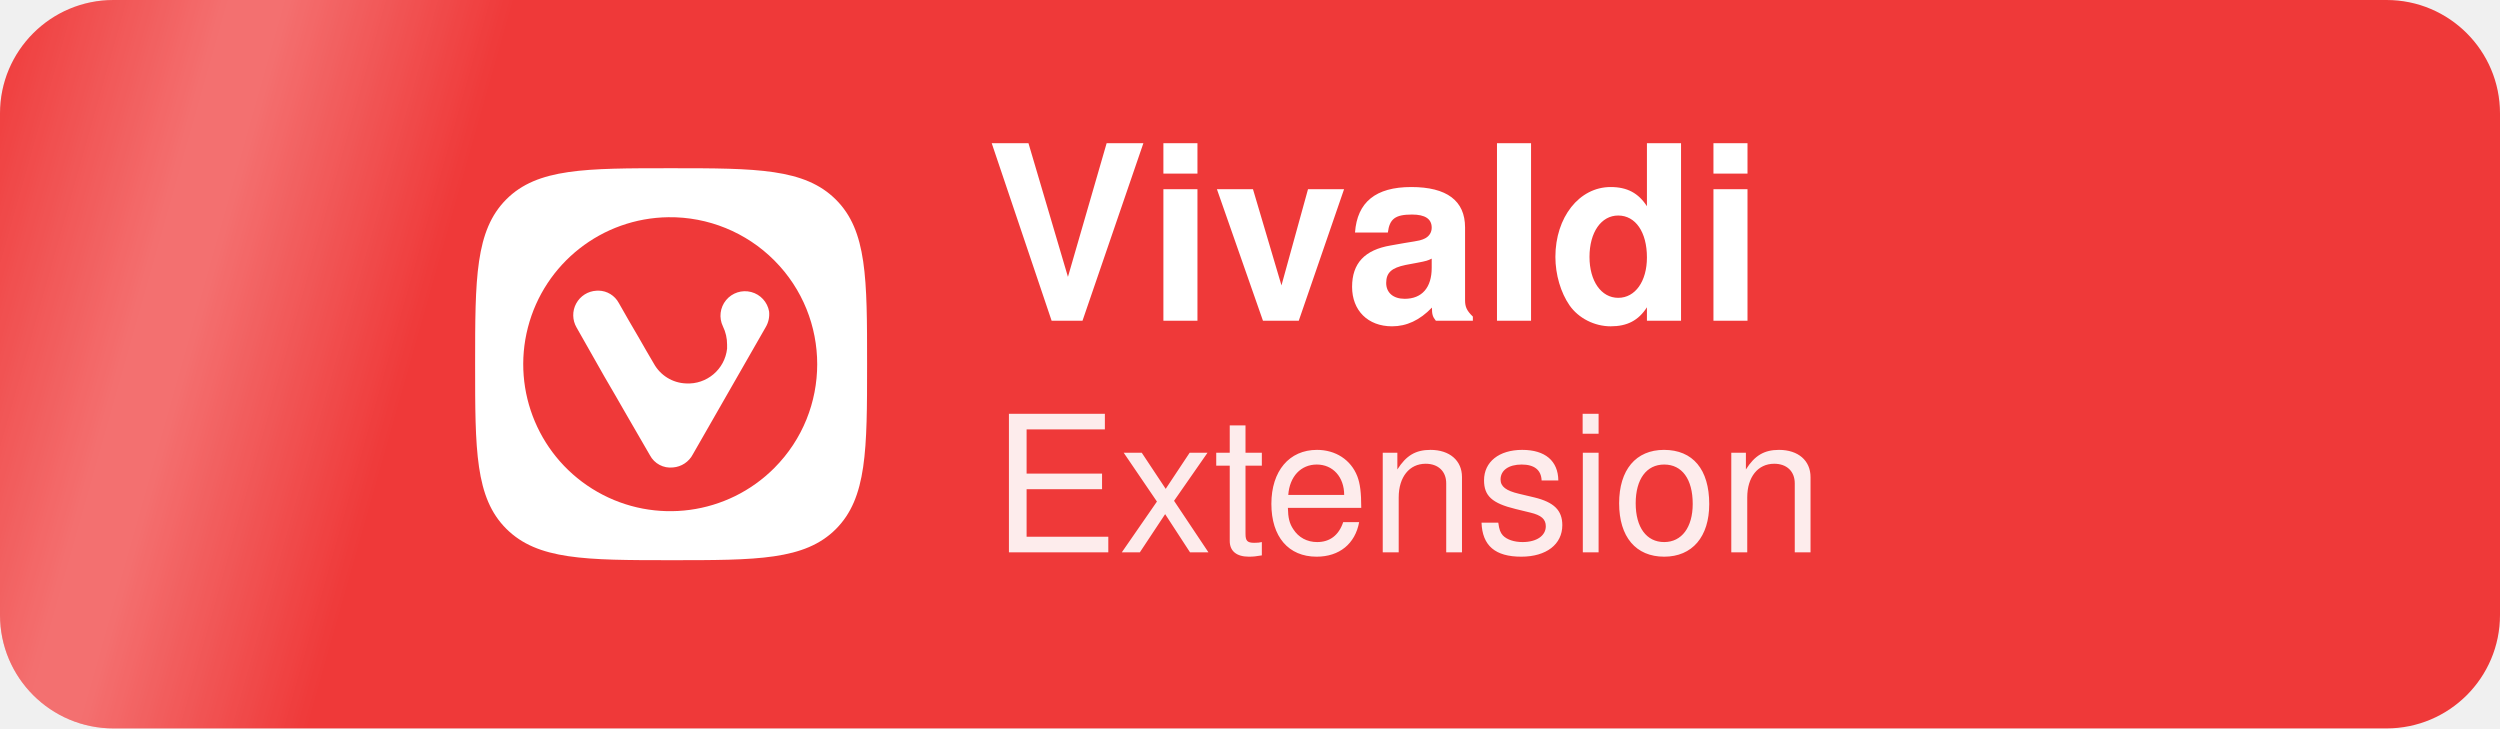
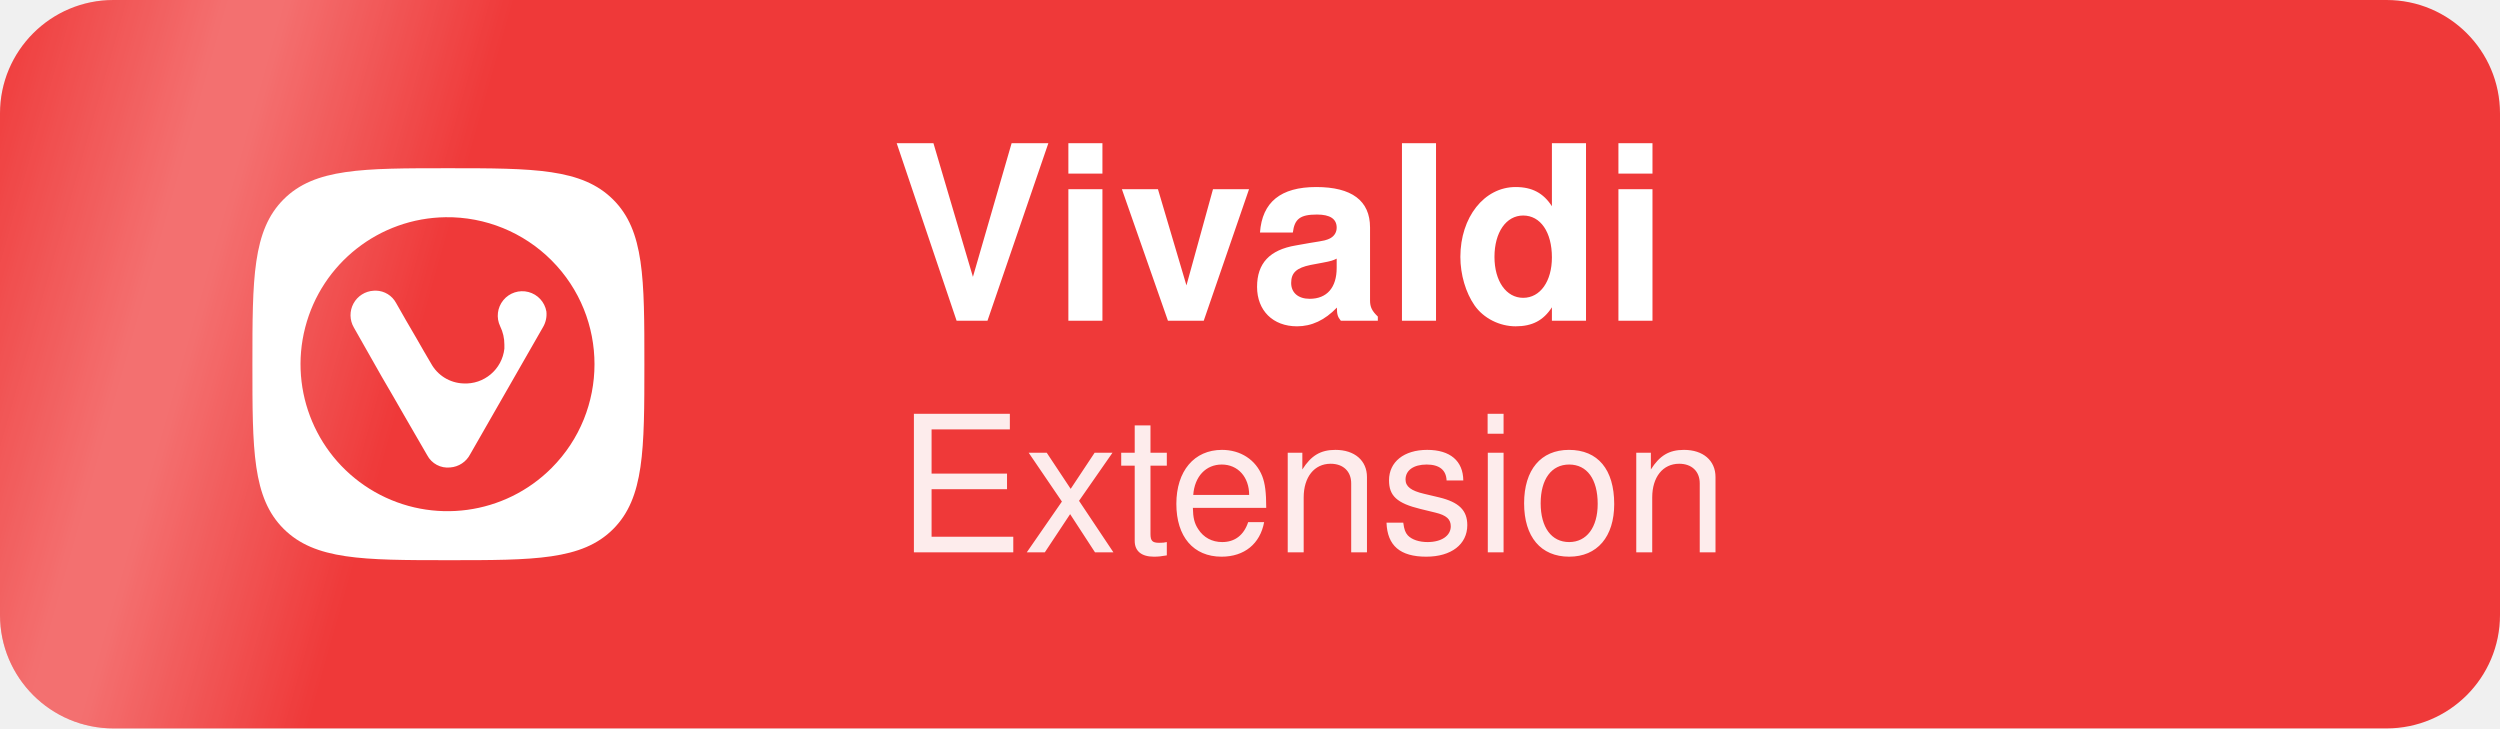
<svg xmlns="http://www.w3.org/2000/svg" viewBox="0 0 841.9 245.3" width="841.9" height="245.3" role="img" aria-label="Install the extension for Vivaldi">
  <defs>
    <clipPath id="edge">
      <path d="M38.2,0 H803.7 A38.2,38.2 0 0 1 841.9,38.2 V207.1 A38.2,38.2 0 0 1 803.7,245.3 H38.2 A38.2,38.2 0 0 1 0,207.1 V38.2 A38.2,38.2 0 0 1 38.2,0 Z" />
    </clipPath>
    <linearGradient id="sheen" x1="0" y1="0" x2="1" y2="0">
      <stop offset="0" stop-color="#fff" stop-opacity="0" />
      <stop offset="0.45" stop-color="#fff" stop-opacity="0.28" />
      <stop offset="0.55" stop-color="#fff" stop-opacity="0.28" />
      <stop offset="1" stop-color="#fff" stop-opacity="0" />
    </linearGradient>
  </defs>
  <style>
    @keyframes pass {
      0%       { transform: translateX(-278.4px); }
      7.10%   { transform: translateX(1120.3px); }
      100%     { transform: translateX(1120.3px); }
    }
    .band { animation: pass 14.978s linear 9.700s infinite backwards; }
    @media (prefers-reduced-motion: reduce) {
      .band { animation: none; opacity: 0; }
    }
  </style>
  <path d="M38.2,0 H803.7 A38.2,38.2 0 0 1 841.9,38.2 V207.1 A38.2,38.2 0 0 1 803.7,245.3 H38.2 A38.2,38.2 0 0 1 0,207.1 V38.2 A38.2,38.2 0 0 1 38.2,0 Z" fill="#ef3939" />
-   <g transform="translate(160.0 56.65) scale(5.5)" fill="#ffffff">
+   <g transform="translate(85.0 56.65) scale(5.5)" fill="#ffffff">
    <path d="M12 0C6.75 0 3.817 0 1.912 1.904.007 3.81 0 6.75 0 12s0 8.175 1.912 10.08C3.825 23.985 6.75 24 12 24c5.25 0 8.183 0 10.088-1.904C23.993 20.19 24 17.25 24 12s0-8.175-1.912-10.08C20.175.015 17.25 0 12 0zm-.168 3a9 9 0 016.49 2.648 9 9 0 010 12.704A9 9 0 1111.832 3zM7.568 7.496a1.433 1.433 0 00-.142.004A1.5 1.5 0 006.21 9.75l1.701 3c.93 1.582 1.839 3.202 2.791 4.822a1.417 1.417 0 001.41.75 1.5 1.5 0 001.223-.81l4.447-7.762A1.56 1.56 0 0018 8.768a1.5 1.5 0 10-2.828.914 2.513 2.513 0 01.256 1.119v.246a2.393 2.393 0 01-2.52 2.13 2.348 2.348 0 01-1.965-1.214c-.307-.51-.6-1.035-.9-1.553-.42-.72-.826-1.41-1.246-2.16a1.433 1.433 0 00-1.229-.754Z" />
  </g>
-   <text x="332" y="108" font-family="-apple-system, BlinkMacSystemFont, 'Segoe UI', Helvetica, Arial, sans-serif" font-size="82" font-weight="700" fill="#ffffff">Vivaldi</text>
-   <text x="334" y="186" font-family="-apple-system, BlinkMacSystemFont, 'Segoe UI', Helvetica, Arial, sans-serif" font-size="64" font-weight="400" fill="#ffffff" fill-opacity="0.9">Extension</text>
+   <text x="300" y="108" font-family="-apple-system, BlinkMacSystemFont, 'Segoe UI', Helvetica, Arial, sans-serif" font-size="82" font-weight="700" fill="#ffffff">Vivaldi</text>
+   <text x="302" y="186" font-family="-apple-system, BlinkMacSystemFont, 'Segoe UI', Helvetica, Arial, sans-serif" font-size="64" font-weight="400" fill="#ffffff" fill-opacity="0.9">Extension</text>
  <g clip-path="url(#edge)">
    <g class="band">
      <rect x="0" y="-60" width="173.6" height="365.3" fill="url(#sheen)" transform="skewX(-16)" />
    </g>
  </g>
</svg>
